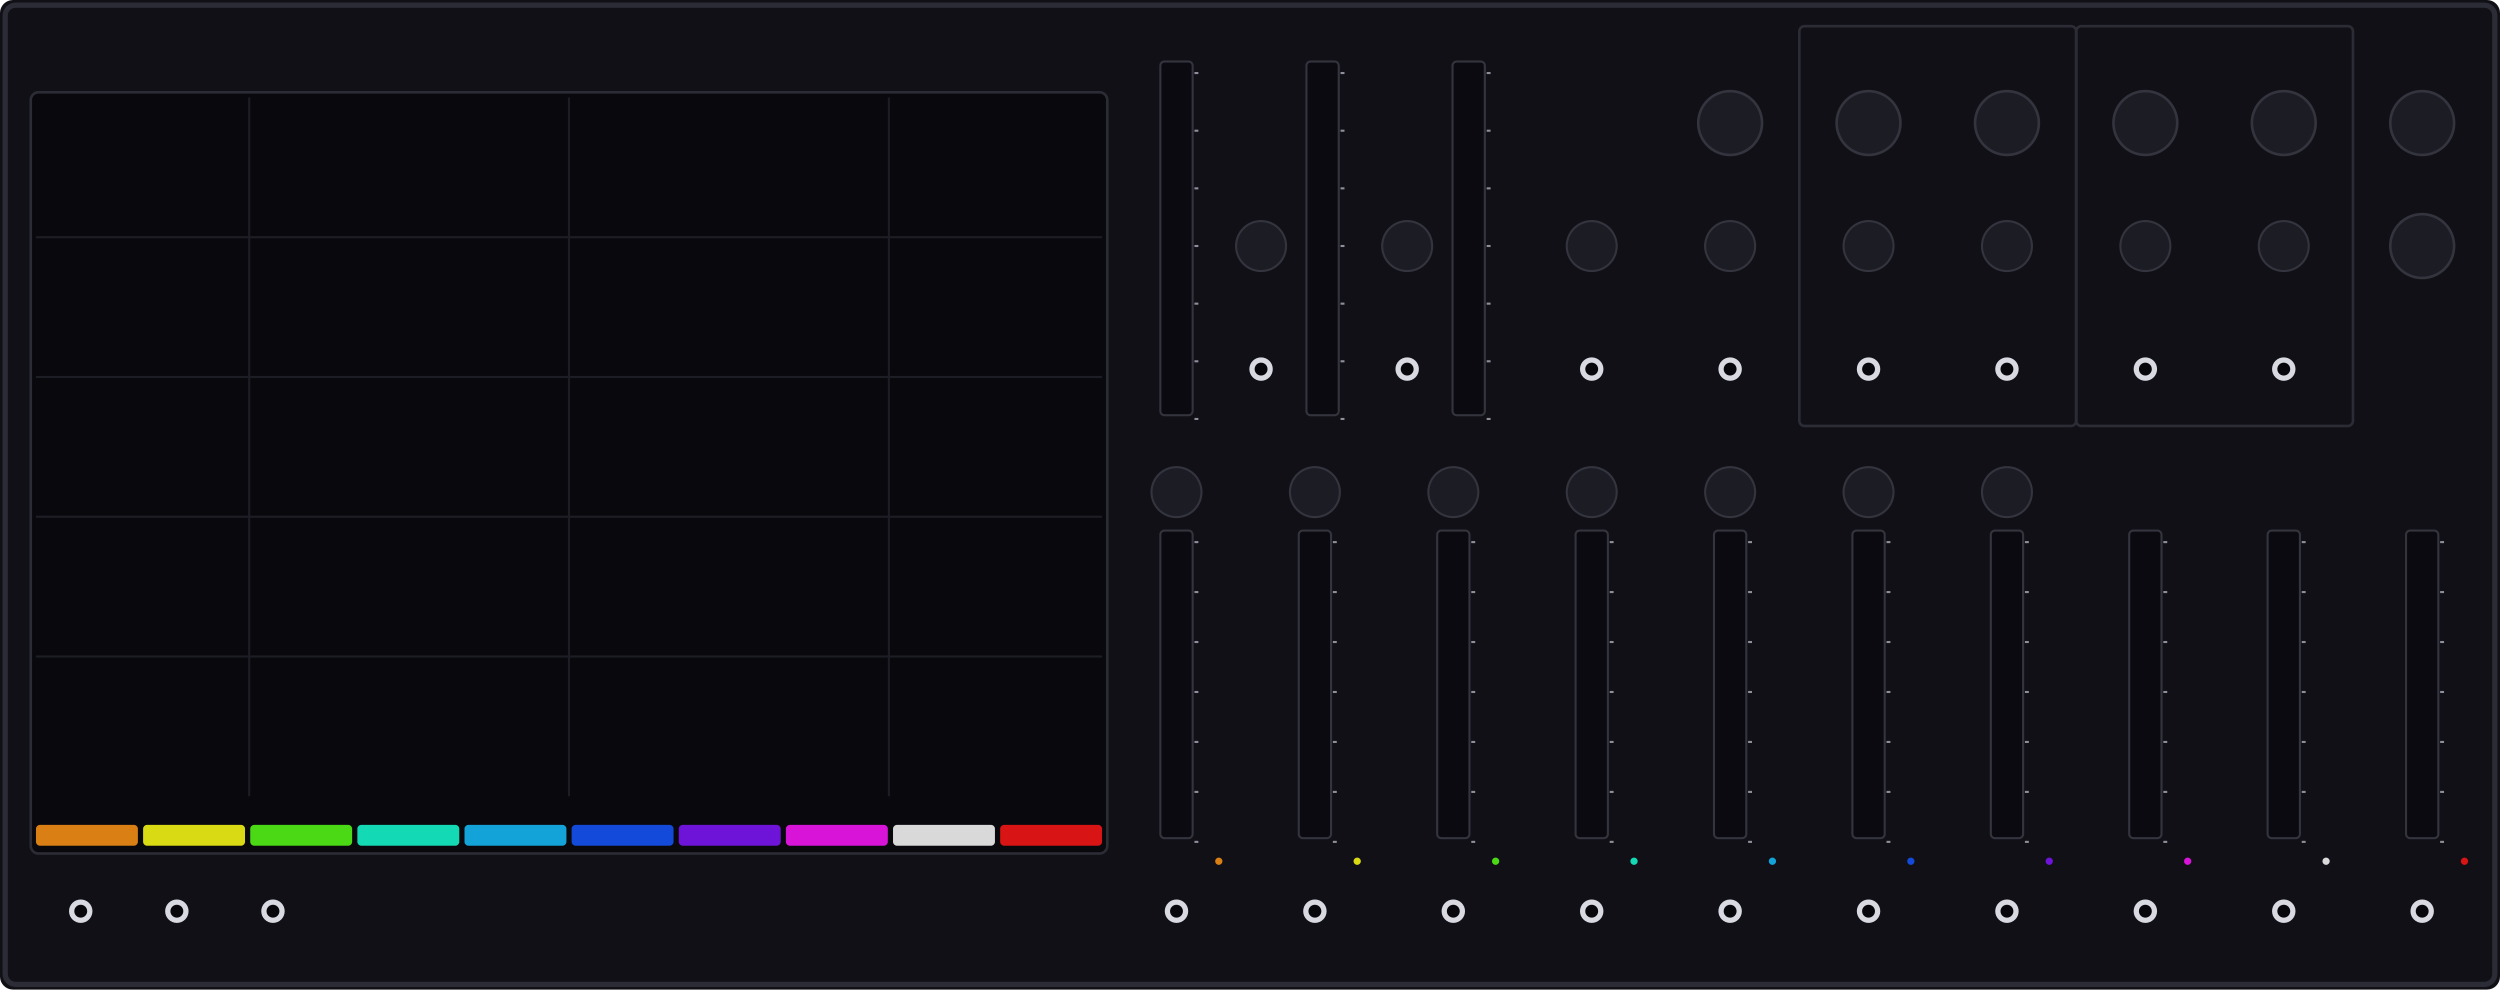
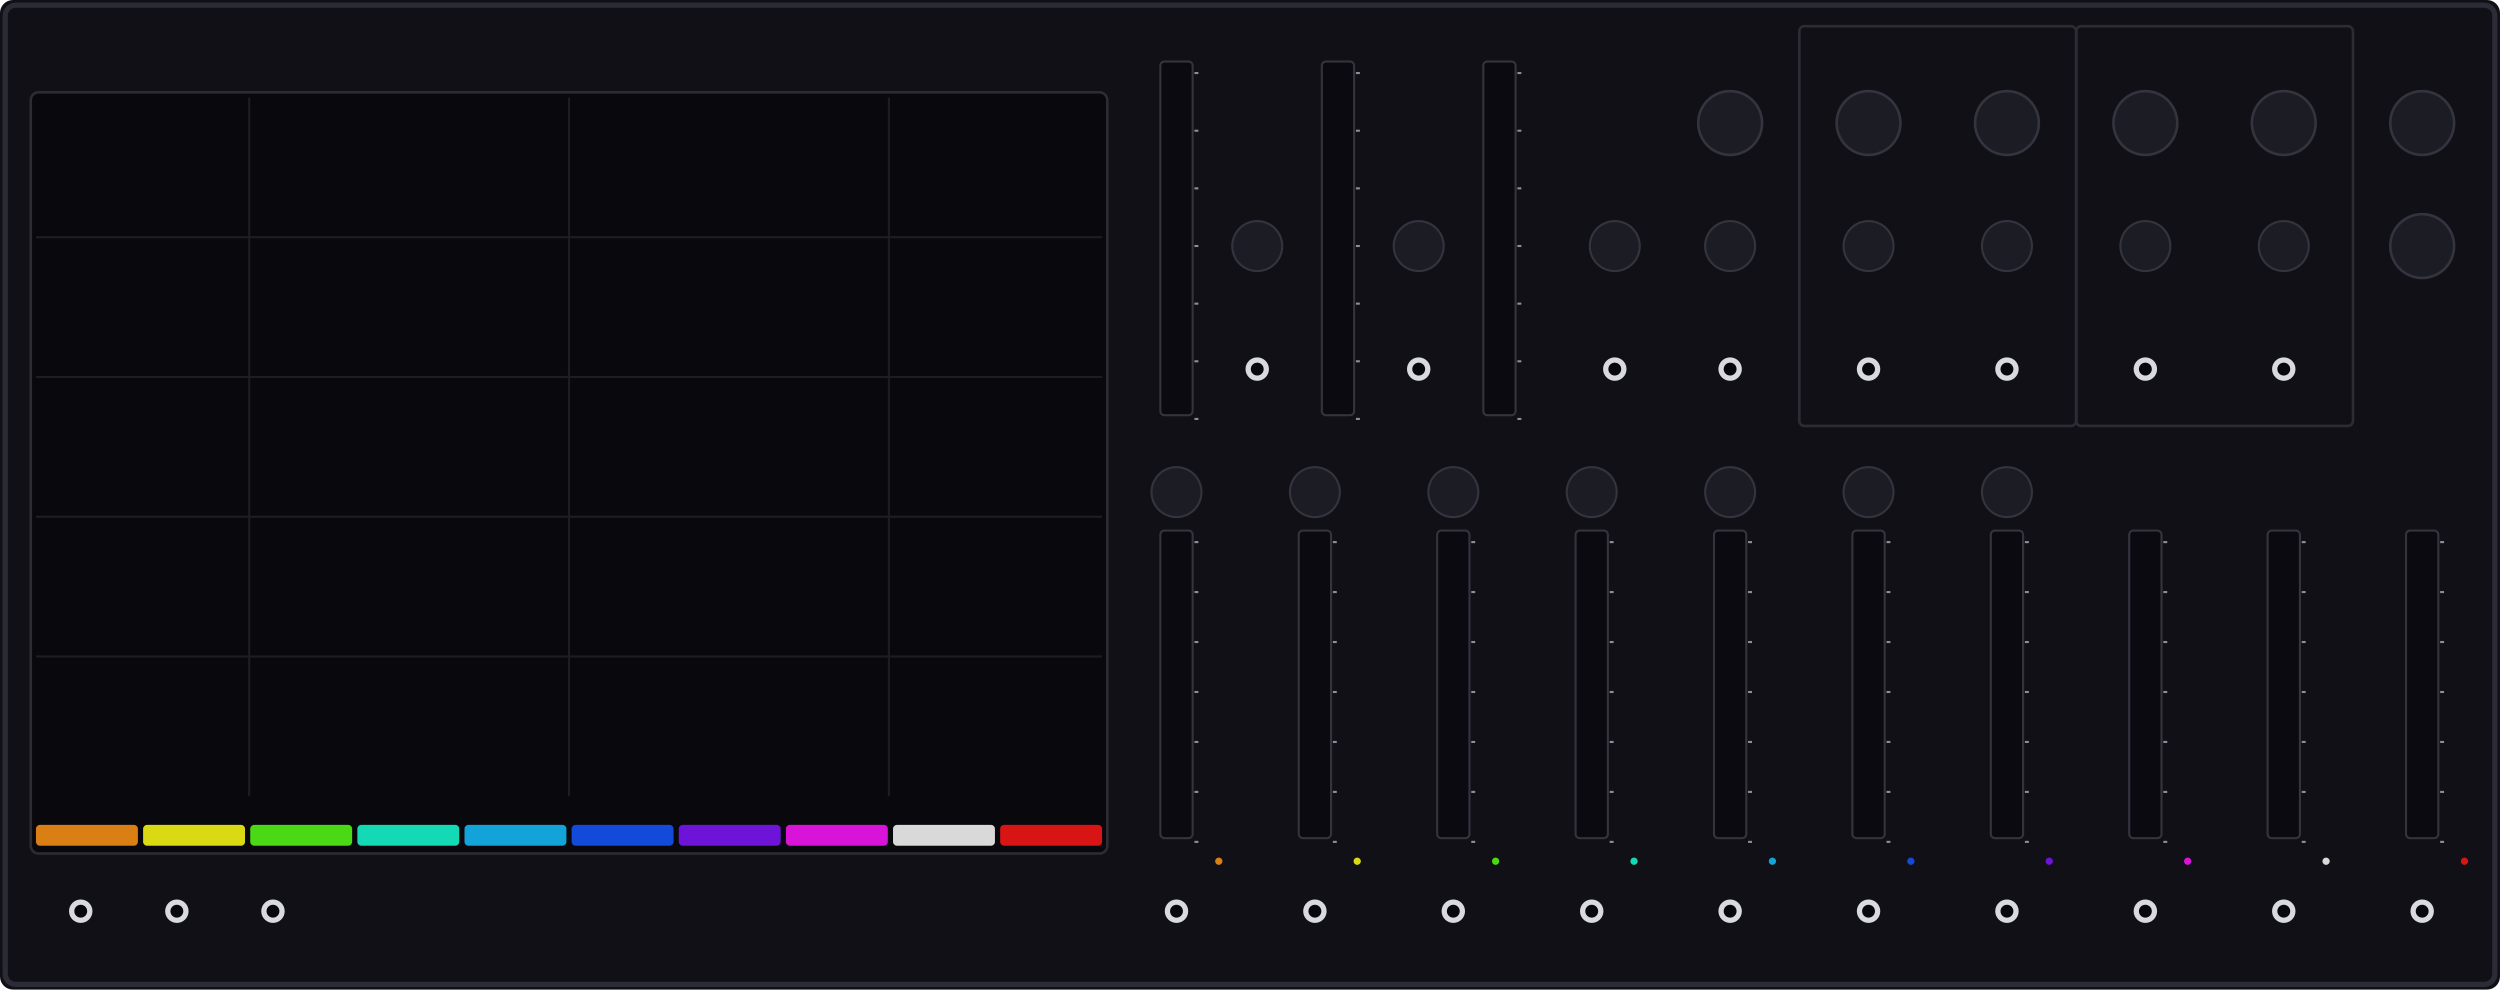
<svg xmlns="http://www.w3.org/2000/svg" width="960" height="380" viewBox="0 0 960 380">
  <rect x="0" y="0" width="960" height="380" rx="5" fill="#101016" />
  <rect x="2" y="2" width="956" height="376" rx="4" fill="none" stroke="#2c2c36" stroke-width="2" />
  <rect x="797.244" y="10.039" width="106.299" height="153.543" rx="2" fill="none" stroke="#2c2c36" stroke-width="1" />
  <rect x="690.945" y="10.039" width="106.299" height="153.543" rx="2" fill="none" stroke="#2c2c36" stroke-width="1" />
  <circle cx="31.004" cy="349.902" r="4.5" fill="#d9d9e2" />
  <circle cx="31.004" cy="349.902" r="2.475" fill="#08080c" />
  <rect x="11.811" y="35.433" width="413.386" height="292.323" rx="3" fill="#08080d" stroke="#2c2c36" stroke-width="1" />
  <line x1="13.811" y1="91.098" x2="423.197" y2="91.098" stroke="#1d1d26" stroke-width="0.8" />
  <line x1="13.811" y1="144.762" x2="423.197" y2="144.762" stroke="#1d1d26" stroke-width="0.8" />
  <line x1="13.811" y1="198.427" x2="423.197" y2="198.427" stroke="#1d1d26" stroke-width="0.8" />
  <line x1="13.811" y1="252.091" x2="423.197" y2="252.091" stroke="#1d1d26" stroke-width="0.8" />
  <line x1="95.688" y1="37.433" x2="95.688" y2="305.756" stroke="#1d1d26" stroke-width="0.8" />
  <line x1="218.504" y1="37.433" x2="218.504" y2="305.756" stroke="#1d1d26" stroke-width="0.8" />
  <line x1="341.32" y1="37.433" x2="341.32" y2="305.756" stroke="#1d1d26" stroke-width="0.8" />
  <rect x="13.811" y="316.756" width="39.139" height="8.0" rx="1.5" fill="#d97f14" />
  <rect x="54.95" y="316.756" width="39.139" height="8.0" rx="1.5" fill="#d9d914" />
  <rect x="96.088" y="316.756" width="39.139" height="8.0" rx="1.5" fill="#4ad914" />
  <rect x="137.227" y="316.756" width="39.139" height="8.0" rx="1.5" fill="#14d9b5" />
  <rect x="178.365" y="316.756" width="39.139" height="8.0" rx="1.5" fill="#14a3d9" />
  <rect x="219.504" y="316.756" width="39.139" height="8.0" rx="1.5" fill="#144ad9" />
  <rect x="260.643" y="316.756" width="39.139" height="8.0" rx="1.5" fill="#6e14d9" />
  <rect x="301.781" y="316.756" width="39.139" height="8.0" rx="1.5" fill="#d914d9" />
  <rect x="342.92" y="316.756" width="39.139" height="8.0" rx="1.5" fill="#d9d9d9" />
  <rect x="384.058" y="316.756" width="39.139" height="8.0" rx="1.5" fill="#d91414" />
  <circle cx="664.37" cy="47.244" r="12.254" fill="#1c1c24" stroke="#34343f" stroke-width="1" />
  <circle cx="664.37" cy="94.488" r="9.596" fill="#1c1c24" stroke="#34343f" stroke-width="0.8" />
  <circle cx="664.37" cy="141.732" r="4.5" fill="#d9d9e2" />
  <circle cx="664.37" cy="141.732" r="2.475" fill="#08080c" />
  <circle cx="823.819" cy="47.244" r="12.254" fill="#1c1c24" stroke="#34343f" stroke-width="1" />
  <circle cx="823.819" cy="94.488" r="9.596" fill="#1c1c24" stroke="#34343f" stroke-width="0.8" />
  <circle cx="823.819" cy="141.732" r="4.5" fill="#d9d9e2" />
  <circle cx="823.819" cy="141.732" r="2.475" fill="#08080c" />
  <circle cx="717.52" cy="47.244" r="12.254" fill="#1c1c24" stroke="#34343f" stroke-width="1" />
  <circle cx="717.52" cy="94.488" r="9.596" fill="#1c1c24" stroke="#34343f" stroke-width="0.8" />
  <circle cx="717.52" cy="141.732" r="4.5" fill="#d9d9e2" />
  <circle cx="717.52" cy="141.732" r="2.475" fill="#08080c" />
  <circle cx="770.669" cy="47.244" r="12.254" fill="#1c1c24" stroke="#34343f" stroke-width="1" />
  <circle cx="770.669" cy="94.488" r="9.596" fill="#1c1c24" stroke="#34343f" stroke-width="0.8" />
  <circle cx="770.669" cy="141.732" r="4.5" fill="#d9d9e2" />
  <circle cx="770.669" cy="141.732" r="2.475" fill="#08080c" />
  <circle cx="876.969" cy="47.244" r="12.254" fill="#1c1c24" stroke="#34343f" stroke-width="1" />
  <circle cx="876.969" cy="94.488" r="9.596" fill="#1c1c24" stroke="#34343f" stroke-width="0.8" />
  <circle cx="876.969" cy="141.732" r="4.5" fill="#d9d9e2" />
  <circle cx="876.969" cy="141.732" r="2.475" fill="#08080c" />
  <circle cx="930.118" cy="47.244" r="12.254" fill="#1c1c24" stroke="#34343f" stroke-width="1" />
  <circle cx="930.118" cy="94.488" r="12.254" fill="#1c1c24" stroke="#34343f" stroke-width="1" />
  <rect x="445.571" y="23.622" width="12.402" height="135.827" rx="1.6" fill="#0a0a10" stroke="#34343f" stroke-width="0.8" />
  <line x1="458.672" y1="28.051" x2="460.172" y2="28.051" stroke="#8f8f9c" stroke-width="0.8" />
  <line x1="458.672" y1="50.189" x2="460.172" y2="50.189" stroke="#8f8f9c" stroke-width="0.8" />
  <line x1="458.672" y1="72.327" x2="460.172" y2="72.327" stroke="#8f8f9c" stroke-width="0.8" />
  <line x1="458.672" y1="94.465" x2="460.172" y2="94.465" stroke="#8f8f9c" stroke-width="0.8" />
  <line x1="458.672" y1="116.602" x2="460.172" y2="116.602" stroke="#8f8f9c" stroke-width="0.8" />
  <line x1="458.672" y1="138.74" x2="460.172" y2="138.74" stroke="#8f8f9c" stroke-width="0.8" />
  <line x1="458.672" y1="160.878" x2="460.172" y2="160.878" stroke="#8f8f9c" stroke-width="0.8" />
-   <circle cx="484.252" cy="94.488" r="9.596" fill="#1c1c24" stroke="#34343f" stroke-width="0.8" />
-   <circle cx="484.252" cy="141.732" r="4.5" fill="#d9d9e2" />
-   <circle cx="484.252" cy="141.732" r="2.475" fill="#08080c" />
-   <rect x="501.673" y="23.622" width="12.402" height="135.827" rx="1.6" fill="#0a0a10" stroke="#34343f" stroke-width="0.8" />
-   <line x1="514.775" y1="28.051" x2="516.275" y2="28.051" stroke="#8f8f9c" stroke-width="0.8" />
-   <line x1="514.775" y1="50.189" x2="516.275" y2="50.189" stroke="#8f8f9c" stroke-width="0.8" />
-   <line x1="514.775" y1="72.327" x2="516.275" y2="72.327" stroke="#8f8f9c" stroke-width="0.8" />
-   <line x1="514.775" y1="94.465" x2="516.275" y2="94.465" stroke="#8f8f9c" stroke-width="0.8" />
-   <line x1="514.775" y1="116.602" x2="516.275" y2="116.602" stroke="#8f8f9c" stroke-width="0.8" />
-   <line x1="514.775" y1="138.74" x2="516.275" y2="138.74" stroke="#8f8f9c" stroke-width="0.8" />
-   <line x1="514.775" y1="160.878" x2="516.275" y2="160.878" stroke="#8f8f9c" stroke-width="0.8" />
-   <circle cx="540.354" cy="94.488" r="9.596" fill="#1c1c24" stroke="#34343f" stroke-width="0.8" />
-   <circle cx="540.354" cy="141.732" r="4.5" fill="#d9d9e2" />
-   <circle cx="540.354" cy="141.732" r="2.475" fill="#08080c" />
-   <rect x="557.776" y="23.622" width="12.402" height="135.827" rx="1.6" fill="#0a0a10" stroke="#34343f" stroke-width="0.8" />
-   <line x1="570.877" y1="28.051" x2="572.377" y2="28.051" stroke="#8f8f9c" stroke-width="0.8" />
-   <line x1="570.877" y1="50.189" x2="572.377" y2="50.189" stroke="#8f8f9c" stroke-width="0.8" />
-   <line x1="570.877" y1="72.327" x2="572.377" y2="72.327" stroke="#8f8f9c" stroke-width="0.8" />
-   <line x1="570.877" y1="94.465" x2="572.377" y2="94.465" stroke="#8f8f9c" stroke-width="0.8" />
-   <line x1="570.877" y1="116.602" x2="572.377" y2="116.602" stroke="#8f8f9c" stroke-width="0.8" />
-   <line x1="570.877" y1="138.74" x2="572.377" y2="138.74" stroke="#8f8f9c" stroke-width="0.8" />
-   <line x1="570.877" y1="160.878" x2="572.377" y2="160.878" stroke="#8f8f9c" stroke-width="0.8" />
-   <circle cx="611.22" cy="94.488" r="9.596" fill="#1c1c24" stroke="#34343f" stroke-width="0.8" />
-   <circle cx="611.22" cy="141.732" r="4.5" fill="#d9d9e2" />
-   <circle cx="611.22" cy="141.732" r="2.475" fill="#08080c" />
+   <circle cx="482.776" cy="94.488" r="9.596" fill="#1c1c24" stroke="#34343f" stroke-width="0.8" />
+   <circle cx="482.776" cy="141.732" r="4.5" fill="#d9d9e2" />
+   <circle cx="482.776" cy="141.732" r="2.475" fill="#08080c" />
+   <rect x="507.579" y="23.622" width="12.402" height="135.827" rx="1.6" fill="#0a0a10" stroke="#34343f" stroke-width="0.8" />
+   <line x1="520.68" y1="28.051" x2="522.18" y2="28.051" stroke="#8f8f9c" stroke-width="0.8" />
+   <line x1="520.68" y1="50.189" x2="522.18" y2="50.189" stroke="#8f8f9c" stroke-width="0.8" />
+   <line x1="520.68" y1="72.327" x2="522.18" y2="72.327" stroke="#8f8f9c" stroke-width="0.8" />
+   <line x1="520.68" y1="94.465" x2="522.18" y2="94.465" stroke="#8f8f9c" stroke-width="0.8" />
+   <line x1="520.68" y1="116.602" x2="522.18" y2="116.602" stroke="#8f8f9c" stroke-width="0.8" />
+   <line x1="520.68" y1="138.74" x2="522.18" y2="138.74" stroke="#8f8f9c" stroke-width="0.8" />
+   <line x1="520.68" y1="160.878" x2="522.18" y2="160.878" stroke="#8f8f9c" stroke-width="0.8" />
+   <circle cx="544.783" cy="94.488" r="9.596" fill="#1c1c24" stroke="#34343f" stroke-width="0.8" />
+   <circle cx="544.783" cy="141.732" r="4.5" fill="#d9d9e2" />
+   <circle cx="544.783" cy="141.732" r="2.475" fill="#08080c" />
+   <rect x="569.587" y="23.622" width="12.402" height="135.827" rx="1.6" fill="#0a0a10" stroke="#34343f" stroke-width="0.8" />
+   <line x1="582.688" y1="28.051" x2="584.188" y2="28.051" stroke="#8f8f9c" stroke-width="0.8" />
+   <line x1="582.688" y1="50.189" x2="584.188" y2="50.189" stroke="#8f8f9c" stroke-width="0.8" />
+   <line x1="582.688" y1="72.327" x2="584.188" y2="72.327" stroke="#8f8f9c" stroke-width="0.8" />
+   <line x1="582.688" y1="94.465" x2="584.188" y2="94.465" stroke="#8f8f9c" stroke-width="0.8" />
+   <line x1="582.688" y1="116.602" x2="584.188" y2="116.602" stroke="#8f8f9c" stroke-width="0.8" />
+   <line x1="582.688" y1="138.74" x2="584.188" y2="138.74" stroke="#8f8f9c" stroke-width="0.8" />
+   <line x1="582.688" y1="160.878" x2="584.188" y2="160.878" stroke="#8f8f9c" stroke-width="0.8" />
+   <circle cx="620.079" cy="94.488" r="9.596" fill="#1c1c24" stroke="#34343f" stroke-width="0.8" />
+   <circle cx="620.079" cy="141.732" r="4.5" fill="#d9d9e2" />
+   <circle cx="620.079" cy="141.732" r="2.475" fill="#08080c" />
  <circle cx="67.913" cy="349.902" r="4.5" fill="#d9d9e2" />
  <circle cx="67.913" cy="349.902" r="2.475" fill="#08080c" />
  <circle cx="104.823" cy="349.902" r="4.5" fill="#d9d9e2" />
  <circle cx="104.823" cy="349.902" r="2.475" fill="#08080c" />
  <circle cx="451.772" cy="188.976" r="9.596" fill="#1c1c24" stroke="#34343f" stroke-width="0.8" />
  <rect x="445.571" y="203.74" width="12.402" height="118.11" rx="1.6" fill="#0a0a10" stroke="#34343f" stroke-width="0.8" />
  <line x1="458.672" y1="208.169" x2="460.172" y2="208.169" stroke="#8f8f9c" stroke-width="0.8" />
  <line x1="458.672" y1="227.354" x2="460.172" y2="227.354" stroke="#8f8f9c" stroke-width="0.8" />
  <line x1="458.672" y1="246.539" x2="460.172" y2="246.539" stroke="#8f8f9c" stroke-width="0.8" />
  <line x1="458.672" y1="265.724" x2="460.172" y2="265.724" stroke="#8f8f9c" stroke-width="0.8" />
  <line x1="458.672" y1="284.909" x2="460.172" y2="284.909" stroke="#8f8f9c" stroke-width="0.8" />
  <line x1="458.672" y1="304.094" x2="460.172" y2="304.094" stroke="#8f8f9c" stroke-width="0.8" />
  <line x1="458.672" y1="323.28" x2="460.172" y2="323.28" stroke="#8f8f9c" stroke-width="0.8" />
  <circle cx="468.012" cy="330.709" r="1.4" fill="#d97f14" />
  <circle cx="451.772" cy="349.902" r="4.5" fill="#d9d9e2" />
  <circle cx="451.772" cy="349.902" r="2.475" fill="#08080c" />
  <circle cx="504.921" cy="188.976" r="9.596" fill="#1c1c24" stroke="#34343f" stroke-width="0.8" />
  <rect x="498.72" y="203.74" width="12.402" height="118.11" rx="1.6" fill="#0a0a10" stroke="#34343f" stroke-width="0.8" />
  <line x1="511.822" y1="208.169" x2="513.322" y2="208.169" stroke="#8f8f9c" stroke-width="0.8" />
  <line x1="511.822" y1="227.354" x2="513.322" y2="227.354" stroke="#8f8f9c" stroke-width="0.8" />
  <line x1="511.822" y1="246.539" x2="513.322" y2="246.539" stroke="#8f8f9c" stroke-width="0.8" />
  <line x1="511.822" y1="265.724" x2="513.322" y2="265.724" stroke="#8f8f9c" stroke-width="0.8" />
  <line x1="511.822" y1="284.909" x2="513.322" y2="284.909" stroke="#8f8f9c" stroke-width="0.8" />
  <line x1="511.822" y1="304.094" x2="513.322" y2="304.094" stroke="#8f8f9c" stroke-width="0.8" />
  <line x1="511.822" y1="323.28" x2="513.322" y2="323.28" stroke="#8f8f9c" stroke-width="0.8" />
  <circle cx="521.161" cy="330.709" r="1.4" fill="#d9d914" />
  <circle cx="504.921" cy="349.902" r="4.5" fill="#d9d9e2" />
  <circle cx="504.921" cy="349.902" r="2.475" fill="#08080c" />
  <circle cx="558.071" cy="188.976" r="9.596" fill="#1c1c24" stroke="#34343f" stroke-width="0.8" />
  <rect x="551.87" y="203.74" width="12.402" height="118.11" rx="1.6" fill="#0a0a10" stroke="#34343f" stroke-width="0.8" />
  <line x1="564.972" y1="208.169" x2="566.472" y2="208.169" stroke="#8f8f9c" stroke-width="0.8" />
  <line x1="564.972" y1="227.354" x2="566.472" y2="227.354" stroke="#8f8f9c" stroke-width="0.8" />
  <line x1="564.972" y1="246.539" x2="566.472" y2="246.539" stroke="#8f8f9c" stroke-width="0.8" />
  <line x1="564.972" y1="265.724" x2="566.472" y2="265.724" stroke="#8f8f9c" stroke-width="0.8" />
  <line x1="564.972" y1="284.909" x2="566.472" y2="284.909" stroke="#8f8f9c" stroke-width="0.8" />
  <line x1="564.972" y1="304.094" x2="566.472" y2="304.094" stroke="#8f8f9c" stroke-width="0.8" />
  <line x1="564.972" y1="323.28" x2="566.472" y2="323.28" stroke="#8f8f9c" stroke-width="0.8" />
  <circle cx="574.311" cy="330.709" r="1.4" fill="#4ad914" />
  <circle cx="558.071" cy="349.902" r="4.5" fill="#d9d9e2" />
  <circle cx="558.071" cy="349.902" r="2.475" fill="#08080c" />
  <circle cx="611.22" cy="188.976" r="9.596" fill="#1c1c24" stroke="#34343f" stroke-width="0.8" />
  <rect x="605.02" y="203.74" width="12.402" height="118.11" rx="1.6" fill="#0a0a10" stroke="#34343f" stroke-width="0.8" />
  <line x1="618.121" y1="208.169" x2="619.621" y2="208.169" stroke="#8f8f9c" stroke-width="0.8" />
  <line x1="618.121" y1="227.354" x2="619.621" y2="227.354" stroke="#8f8f9c" stroke-width="0.8" />
  <line x1="618.121" y1="246.539" x2="619.621" y2="246.539" stroke="#8f8f9c" stroke-width="0.8" />
  <line x1="618.121" y1="265.724" x2="619.621" y2="265.724" stroke="#8f8f9c" stroke-width="0.8" />
  <line x1="618.121" y1="284.909" x2="619.621" y2="284.909" stroke="#8f8f9c" stroke-width="0.8" />
  <line x1="618.121" y1="304.094" x2="619.621" y2="304.094" stroke="#8f8f9c" stroke-width="0.8" />
  <line x1="618.121" y1="323.28" x2="619.621" y2="323.28" stroke="#8f8f9c" stroke-width="0.8" />
  <circle cx="627.461" cy="330.709" r="1.4" fill="#14d9b5" />
  <circle cx="611.22" cy="349.902" r="4.5" fill="#d9d9e2" />
  <circle cx="611.22" cy="349.902" r="2.475" fill="#08080c" />
  <circle cx="664.37" cy="188.976" r="9.596" fill="#1c1c24" stroke="#34343f" stroke-width="0.8" />
  <rect x="658.169" y="203.74" width="12.402" height="118.11" rx="1.6" fill="#0a0a10" stroke="#34343f" stroke-width="0.8" />
  <line x1="671.271" y1="208.169" x2="672.771" y2="208.169" stroke="#8f8f9c" stroke-width="0.8" />
  <line x1="671.271" y1="227.354" x2="672.771" y2="227.354" stroke="#8f8f9c" stroke-width="0.8" />
  <line x1="671.271" y1="246.539" x2="672.771" y2="246.539" stroke="#8f8f9c" stroke-width="0.8" />
  <line x1="671.271" y1="265.724" x2="672.771" y2="265.724" stroke="#8f8f9c" stroke-width="0.8" />
  <line x1="671.271" y1="284.909" x2="672.771" y2="284.909" stroke="#8f8f9c" stroke-width="0.8" />
  <line x1="671.271" y1="304.094" x2="672.771" y2="304.094" stroke="#8f8f9c" stroke-width="0.8" />
  <line x1="671.271" y1="323.28" x2="672.771" y2="323.28" stroke="#8f8f9c" stroke-width="0.8" />
  <circle cx="680.61" cy="330.709" r="1.4" fill="#14a3d9" />
  <circle cx="664.37" cy="349.902" r="4.5" fill="#d9d9e2" />
  <circle cx="664.37" cy="349.902" r="2.475" fill="#08080c" />
  <circle cx="717.52" cy="188.976" r="9.596" fill="#1c1c24" stroke="#34343f" stroke-width="0.8" />
  <rect x="711.319" y="203.74" width="12.402" height="118.11" rx="1.6" fill="#0a0a10" stroke="#34343f" stroke-width="0.8" />
  <line x1="724.42" y1="208.169" x2="725.92" y2="208.169" stroke="#8f8f9c" stroke-width="0.8" />
  <line x1="724.42" y1="227.354" x2="725.92" y2="227.354" stroke="#8f8f9c" stroke-width="0.8" />
  <line x1="724.42" y1="246.539" x2="725.92" y2="246.539" stroke="#8f8f9c" stroke-width="0.8" />
  <line x1="724.42" y1="265.724" x2="725.92" y2="265.724" stroke="#8f8f9c" stroke-width="0.8" />
  <line x1="724.42" y1="284.909" x2="725.92" y2="284.909" stroke="#8f8f9c" stroke-width="0.8" />
  <line x1="724.42" y1="304.094" x2="725.92" y2="304.094" stroke="#8f8f9c" stroke-width="0.8" />
  <line x1="724.42" y1="323.28" x2="725.92" y2="323.28" stroke="#8f8f9c" stroke-width="0.8" />
  <circle cx="733.76" cy="330.709" r="1.4" fill="#144ad9" />
  <circle cx="717.52" cy="349.902" r="4.5" fill="#d9d9e2" />
  <circle cx="717.52" cy="349.902" r="2.475" fill="#08080c" />
  <circle cx="770.669" cy="188.976" r="9.596" fill="#1c1c24" stroke="#34343f" stroke-width="0.8" />
  <rect x="764.469" y="203.74" width="12.402" height="118.11" rx="1.6" fill="#0a0a10" stroke="#34343f" stroke-width="0.8" />
  <line x1="777.57" y1="208.169" x2="779.07" y2="208.169" stroke="#8f8f9c" stroke-width="0.8" />
  <line x1="777.57" y1="227.354" x2="779.07" y2="227.354" stroke="#8f8f9c" stroke-width="0.8" />
  <line x1="777.57" y1="246.539" x2="779.07" y2="246.539" stroke="#8f8f9c" stroke-width="0.8" />
  <line x1="777.57" y1="265.724" x2="779.07" y2="265.724" stroke="#8f8f9c" stroke-width="0.8" />
  <line x1="777.57" y1="284.909" x2="779.07" y2="284.909" stroke="#8f8f9c" stroke-width="0.8" />
  <line x1="777.57" y1="304.094" x2="779.07" y2="304.094" stroke="#8f8f9c" stroke-width="0.8" />
  <line x1="777.57" y1="323.28" x2="779.07" y2="323.28" stroke="#8f8f9c" stroke-width="0.8" />
  <circle cx="786.909" cy="330.709" r="1.4" fill="#6e14d9" />
  <circle cx="770.669" cy="349.902" r="4.5" fill="#d9d9e2" />
  <circle cx="770.669" cy="349.902" r="2.475" fill="#08080c" />
  <rect x="817.618" y="203.74" width="12.402" height="118.11" rx="1.6" fill="#0a0a10" stroke="#34343f" stroke-width="0.8" />
  <line x1="830.72" y1="208.169" x2="832.22" y2="208.169" stroke="#8f8f9c" stroke-width="0.8" />
  <line x1="830.72" y1="227.354" x2="832.22" y2="227.354" stroke="#8f8f9c" stroke-width="0.8" />
  <line x1="830.72" y1="246.539" x2="832.22" y2="246.539" stroke="#8f8f9c" stroke-width="0.8" />
  <line x1="830.72" y1="265.724" x2="832.22" y2="265.724" stroke="#8f8f9c" stroke-width="0.8" />
  <line x1="830.72" y1="284.909" x2="832.22" y2="284.909" stroke="#8f8f9c" stroke-width="0.8" />
  <line x1="830.72" y1="304.094" x2="832.22" y2="304.094" stroke="#8f8f9c" stroke-width="0.8" />
  <line x1="830.72" y1="323.28" x2="832.22" y2="323.28" stroke="#8f8f9c" stroke-width="0.8" />
  <circle cx="840.059" cy="330.709" r="1.4" fill="#d914d9" />
  <circle cx="823.819" cy="349.902" r="4.5" fill="#d9d9e2" />
  <circle cx="823.819" cy="349.902" r="2.475" fill="#08080c" />
  <rect x="870.768" y="203.74" width="12.402" height="118.11" rx="1.6" fill="#0a0a10" stroke="#34343f" stroke-width="0.8" />
  <line x1="883.869" y1="208.169" x2="885.369" y2="208.169" stroke="#8f8f9c" stroke-width="0.8" />
  <line x1="883.869" y1="227.354" x2="885.369" y2="227.354" stroke="#8f8f9c" stroke-width="0.8" />
  <line x1="883.869" y1="246.539" x2="885.369" y2="246.539" stroke="#8f8f9c" stroke-width="0.8" />
  <line x1="883.869" y1="265.724" x2="885.369" y2="265.724" stroke="#8f8f9c" stroke-width="0.8" />
  <line x1="883.869" y1="284.909" x2="885.369" y2="284.909" stroke="#8f8f9c" stroke-width="0.8" />
  <line x1="883.869" y1="304.094" x2="885.369" y2="304.094" stroke="#8f8f9c" stroke-width="0.8" />
  <line x1="883.869" y1="323.28" x2="885.369" y2="323.28" stroke="#8f8f9c" stroke-width="0.8" />
  <circle cx="893.209" cy="330.709" r="1.4" fill="#d9d9d9" />
  <circle cx="876.969" cy="349.902" r="4.5" fill="#d9d9e2" />
  <circle cx="876.969" cy="349.902" r="2.475" fill="#08080c" />
  <rect x="923.917" y="203.74" width="12.402" height="118.11" rx="1.6" fill="#0a0a10" stroke="#34343f" stroke-width="0.8" />
  <line x1="937.019" y1="208.169" x2="938.519" y2="208.169" stroke="#8f8f9c" stroke-width="0.8" />
  <line x1="937.019" y1="227.354" x2="938.519" y2="227.354" stroke="#8f8f9c" stroke-width="0.8" />
  <line x1="937.019" y1="246.539" x2="938.519" y2="246.539" stroke="#8f8f9c" stroke-width="0.8" />
  <line x1="937.019" y1="265.724" x2="938.519" y2="265.724" stroke="#8f8f9c" stroke-width="0.8" />
  <line x1="937.019" y1="284.909" x2="938.519" y2="284.909" stroke="#8f8f9c" stroke-width="0.8" />
  <line x1="937.019" y1="304.094" x2="938.519" y2="304.094" stroke="#8f8f9c" stroke-width="0.8" />
  <line x1="937.019" y1="323.28" x2="938.519" y2="323.28" stroke="#8f8f9c" stroke-width="0.8" />
  <circle cx="946.358" cy="330.709" r="1.4" fill="#d91414" />
  <circle cx="930.118" cy="349.902" r="4.5" fill="#d9d9e2" />
  <circle cx="930.118" cy="349.902" r="2.475" fill="#08080c" />
</svg>
